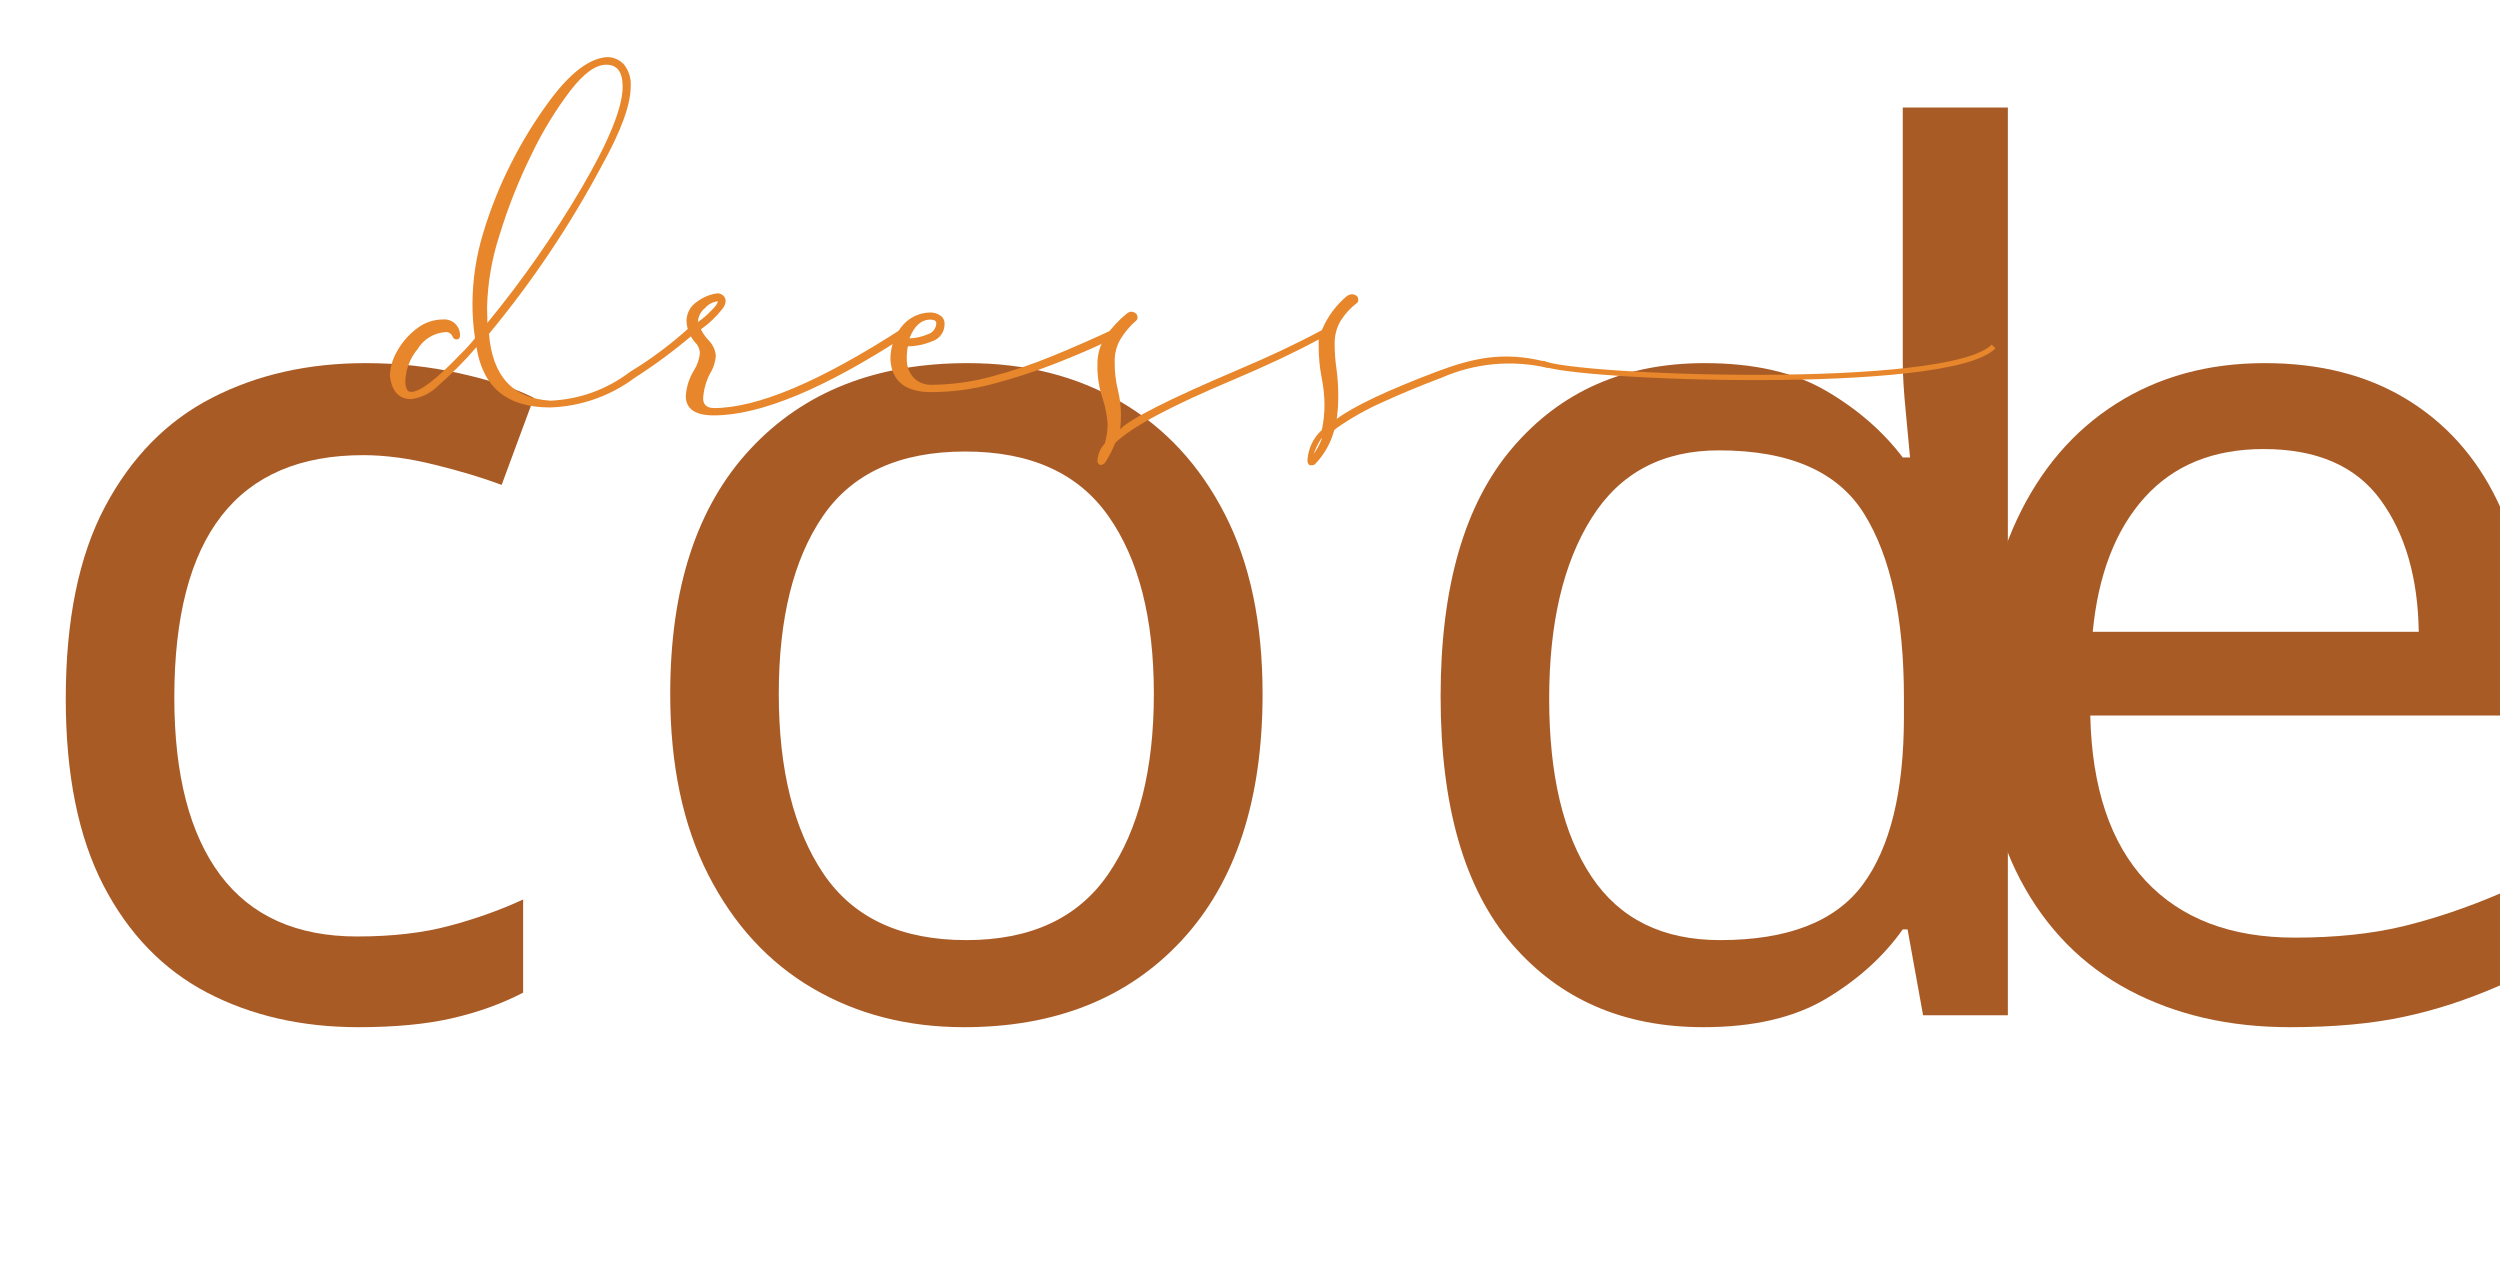
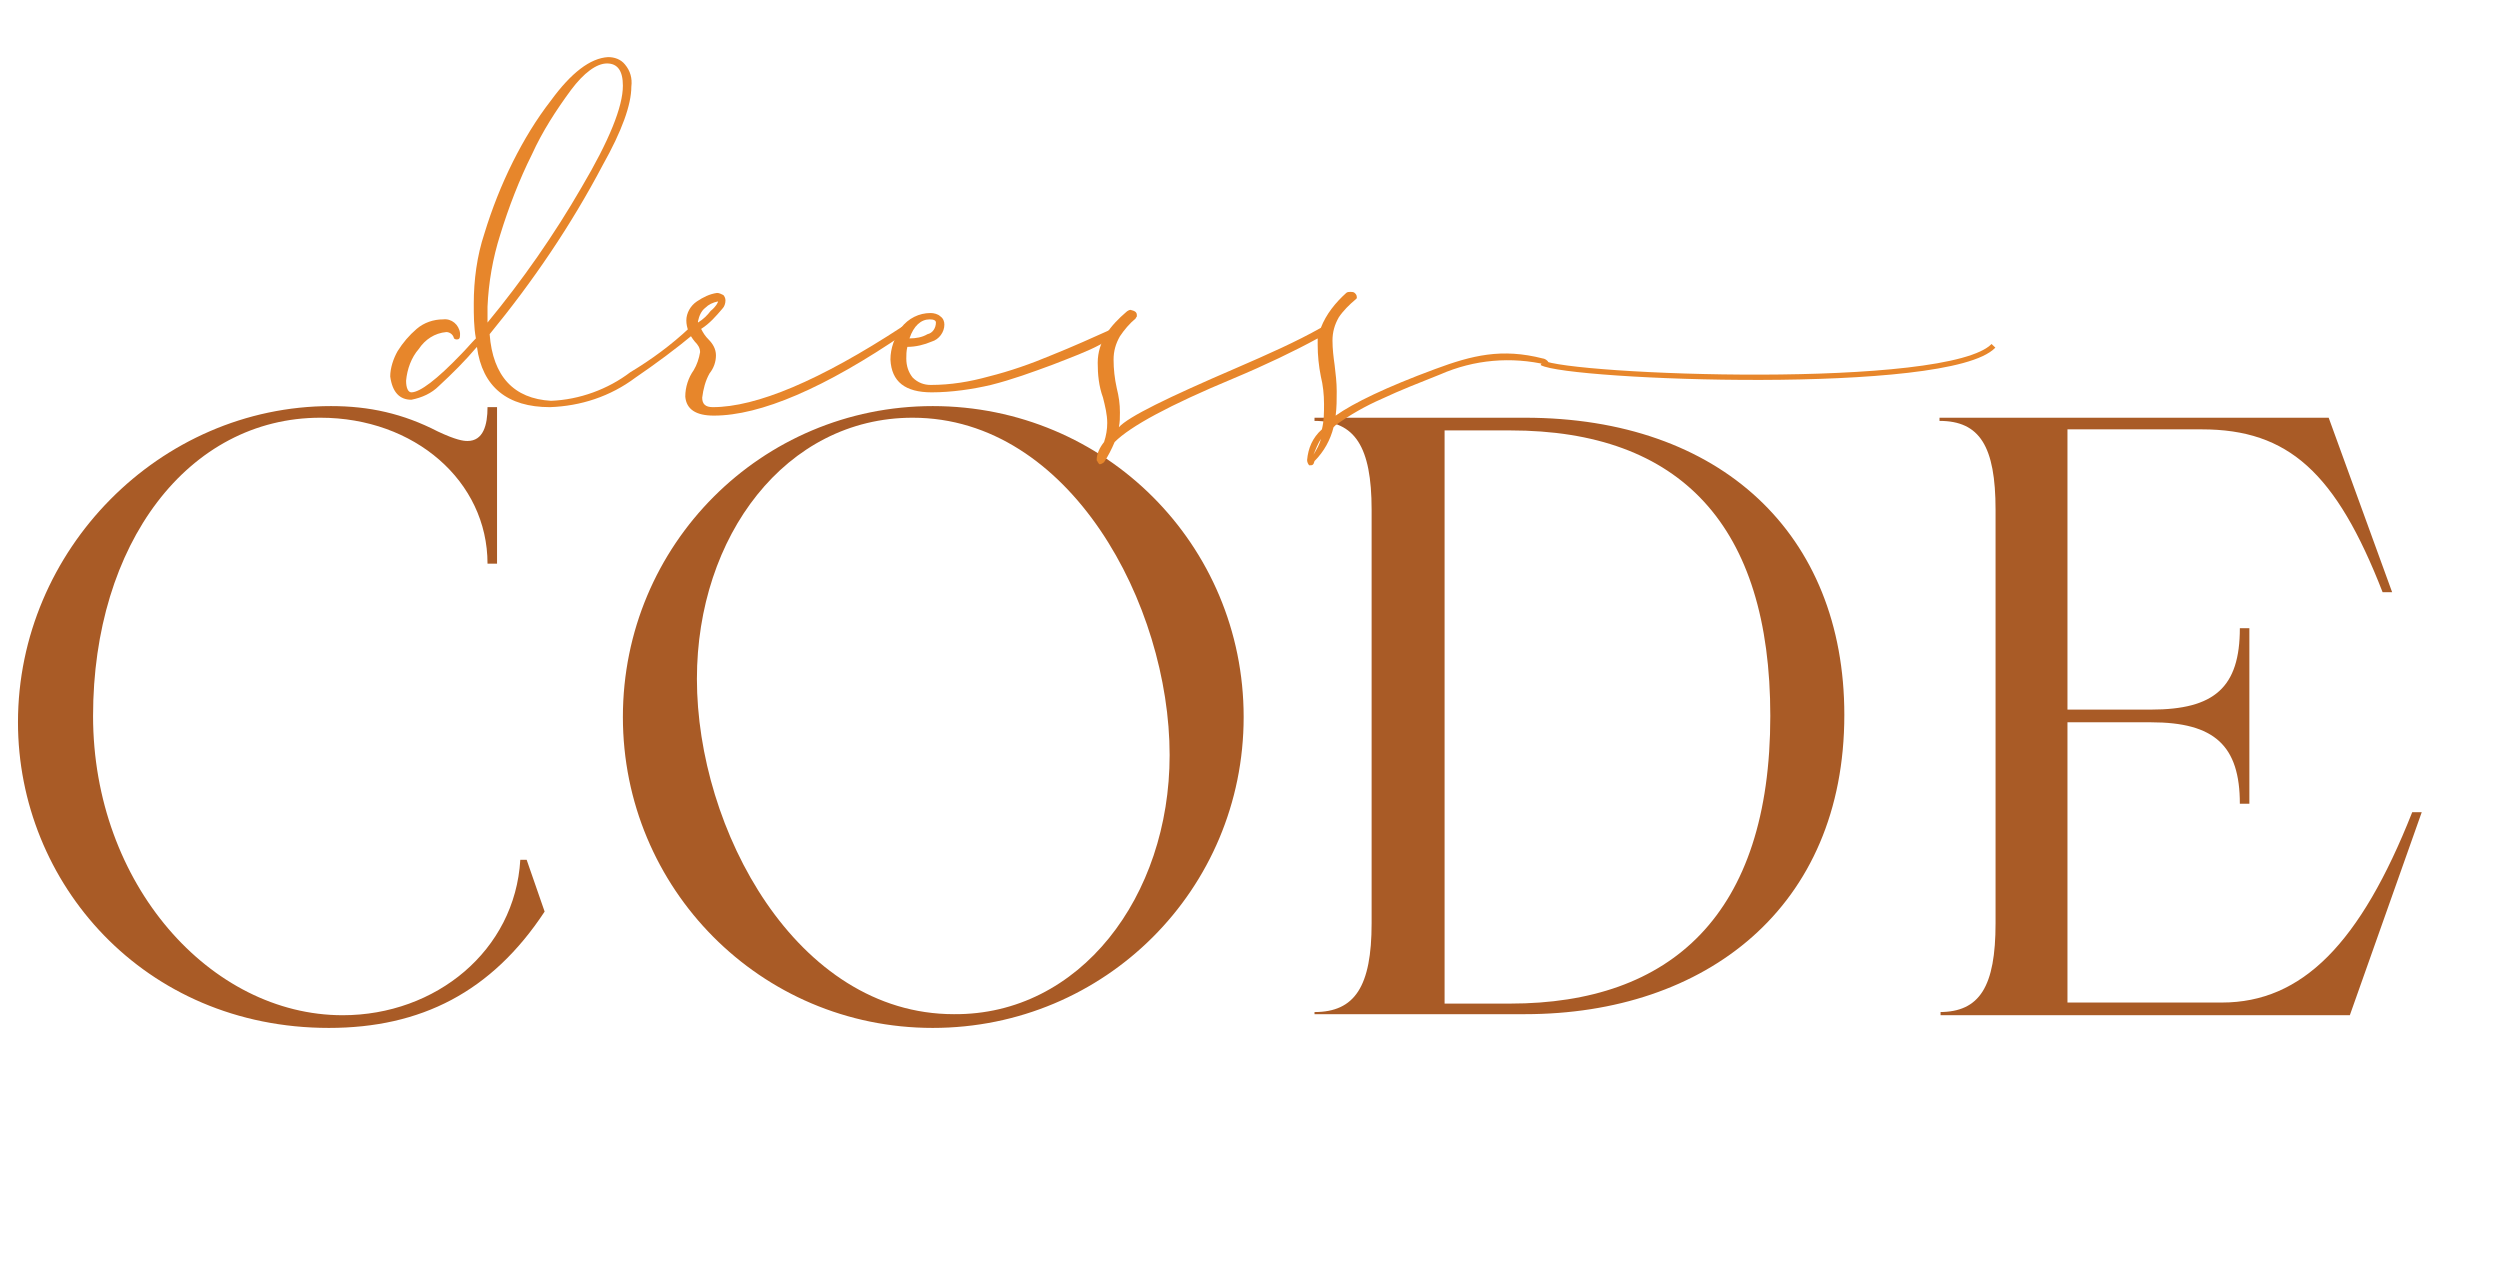
- <svg xmlns="http://www.w3.org/2000/svg" viewBox="0 0 236.41 120.63">
-   <defs>
-     <style>.cls-1{font-size:112.95px;fill:#a95b26;font-family:Rusillaserif-Regular, Rusilla serif;letter-spacing:0.03em;}.cls-2{letter-spacing:0.04em;}.cls-3{letter-spacing:0.05em;}.cls-4{fill:none;stroke:#e7862b;stroke-miterlimit:10;stroke-width:0.5px;}.cls-5{fill:#e7862b;}</style>
-   </defs>
-   <g id="Layer_2" data-name="Layer 2">
-     <g id="Layer_1-2" data-name="Layer 1">
-       <text class="cls-1" transform="translate(0 96.01)">c<tspan class="cls-2" x="57.16" y="0">od</tspan>
-         <tspan class="cls-3" x="181.18" y="0">e</tspan>
-       </text>
-       <path class="cls-4" d="M145.84,34.33c2.5,1.4,38.51,2.76,42.68-1.57" />
-       <path class="cls-5" d="M52,38.53q-6.06,0-6.94-5.71a35.79,35.79,0,0,1-3.63,3.66,4.34,4.34,0,0,1-2.56,1.26c-1.14,0-1.81-.73-2-2.17a4.84,4.84,0,0,1,.69-2.37,6.72,6.72,0,0,1,1.83-2.11,4,4,0,0,1,2.49-.88,1.48,1.48,0,0,1,1.62,1.51c0,.26-.12.38-.34.38a.4.4,0,0,1-.35-.24.66.66,0,0,0-.72-.45A3.31,3.31,0,0,0,39.5,33a5,5,0,0,0-1.17,3c0,.71.18,1.06.55,1.06q1.26,0,4.67-3.57a16.11,16.11,0,0,0,1.37-1.51,21.14,21.14,0,0,1-.24-3.3,23.08,23.08,0,0,1,1-6.6,39.9,39.9,0,0,1,2.72-6.77A41,41,0,0,1,52,9.49q2.88-3.88,5.36-4.09A2.15,2.15,0,0,1,59,6.09a3,3,0,0,1,.64,2.1q0,2.54-2.68,7.38a95,95,0,0,1-10.72,16q.48,6,5.81,6.32a13.31,13.31,0,0,0,7.52-2.72A36.79,36.79,0,0,0,65.16,31a.32.32,0,0,1,.17-.07c.3,0,.45.11.45.34a.44.44,0,0,1-.14.28A50.39,50.39,0,0,1,60,35.74,14.1,14.1,0,0,1,52,38.53Zm-5.91-8A99.68,99.68,0,0,0,55,17.77q3.88-6.63,3.88-9.58c0-1.38-.51-2.07-1.54-2.07s-2.12.81-3.39,2.43a34.75,34.75,0,0,0-3.71,6.1,50.68,50.68,0,0,0-3,7.57A23.93,23.93,0,0,0,46.06,29Z" />
-       <path class="cls-5" d="M67.5,39.28c-1.72,0-2.6-.58-2.65-1.75A5.2,5.2,0,0,1,65.64,35a3.79,3.79,0,0,0,.55-1.65,1.57,1.57,0,0,0-.48-1,3.21,3.21,0,0,1-.79-2,2.17,2.17,0,0,1,1-1.82,4,4,0,0,1,1.91-.79.81.81,0,0,1,.57.22.69.69,0,0,1,.22.5,1.33,1.33,0,0,1-.34.79,9.31,9.31,0,0,1-2,1.89,4.3,4.3,0,0,0,.69,1,2.38,2.38,0,0,1,.72,1.47,3.66,3.66,0,0,1-.55,1.72,5.94,5.94,0,0,0-.65,2.34c0,.59.34.9,1,.92q6.21,0,17.93-7.59l.14,0c.28,0,.41.15.41.44l-.17.21Q74.13,39.28,67.5,39.28Zm.38-10.79a1.87,1.87,0,0,0-1.21.64A1.81,1.81,0,0,0,66,30.38v.07a7.4,7.4,0,0,0,1.24-1.06C67.67,29,67.88,28.65,67.88,28.49Z" />
-       <path class="cls-5" d="M88.08,37.08q-3.72,0-3.88-3.12a5,5,0,0,1,1-3,3.51,3.51,0,0,1,2.78-1.41,1.69,1.69,0,0,1,.93.28.9.9,0,0,1,.41.79,1.68,1.68,0,0,1-1.17,1.65,6,6,0,0,1-2.3.48,5.39,5.39,0,0,0-.1,1.13,2.57,2.57,0,0,0,.63,1.82,2.27,2.27,0,0,0,1.74.69,22.28,22.28,0,0,0,5.53-.75,46.12,46.12,0,0,0,5.94-2q3-1.23,6-2.64a.72.72,0,0,1,.33.07.29.29,0,0,1,.15.3.35.35,0,0,1,0,.18c0,.07-.07.1-.12.1s-.65.34-1.82.89-2.66,1.18-4.47,1.89a52.4,52.4,0,0,1-5.79,1.88A23,23,0,0,1,88.08,37.08ZM86,32a4.78,4.78,0,0,0,1.71-.38,1.12,1.12,0,0,0,.83-1.06c0-.23-.21-.34-.62-.34C87.09,30.25,86.45,30.84,86,32Z" />
-       <path class="cls-5" d="M123.85,44a.53.53,0,0,1-.21-.48A4.19,4.19,0,0,1,125,40.66a11.47,11.47,0,0,0,.25-2.37,13.35,13.35,0,0,0-.28-2.62,15.56,15.56,0,0,1-.27-3V32.1q-3.37,1.82-8,3.78-9,3.78-11.23,6a11.4,11.4,0,0,1-1,1.92.63.63,0,0,1-.42.17.46.46,0,0,1-.2-.15.28.28,0,0,1-.07-.19,2.49,2.49,0,0,1,.69-1.68,6.71,6.71,0,0,0,.27-1.79,9.33,9.33,0,0,0-.45-2.41,9.4,9.4,0,0,1-.51-3.33,4.55,4.55,0,0,1,.84-2.7,10.34,10.34,0,0,1,1.94-2.07.77.77,0,0,1,.45-.18c.37.07.55.24.55.52a.28.28,0,0,1,0,.15.39.39,0,0,1-.1.16A7.49,7.49,0,0,0,106,32a4,4,0,0,0-.59,2.2,10.55,10.55,0,0,0,.31,2.72,9.59,9.59,0,0,1,.28,2.3,10.82,10.82,0,0,1-.07,1.37Q107.35,39.11,117,35q4.55-1.92,8-3.78a8.35,8.35,0,0,1,2.41-3.26,1.09,1.09,0,0,1,.44-.14.76.76,0,0,1,.38.12.42.42,0,0,1,.21.4.28.28,0,0,1,0,.12,1.13,1.13,0,0,0-.07.15,6.37,6.37,0,0,0-1.59,1.72,4.12,4.12,0,0,0-.57,2.2,16.07,16.07,0,0,0,.17,2.33,18.33,18.33,0,0,1,.17,2.48,15.52,15.52,0,0,1-.14,2.27c1.65-1.22,4.78-2.69,9.38-4.44,3.51-1.32,6.31-1.95,10.24-1a.9.9,0,0,1,.38.17c.07.07.11.1.11.21l-.12.25a16,16,0,0,0-10.09.92q-3,1.14-5.48,2.27a26.15,26.15,0,0,0-4.42,2.48l-.24.2a7.33,7.33,0,0,1-1.82,3.23C124.22,44,124.08,44,123.85,44Zm1.1-2.54a7,7,0,0,0-.73,1.48A6.19,6.19,0,0,0,125,41.48Z" />
+ <svg xmlns="http://www.w3.org/2000/svg" version="1.1" id="Layer_1" x="0px" y="0px" viewBox="0 0 236.4 120.6" style="enable-background:new 0 0 236.4 120.6;" xml:space="preserve">
+   <style type="text/css">
+ 	.st0{enable-background:new    ;}
+ 	.st1{fill:#A95B26;}
+ 	.st2{fill:none;stroke:#E7862B;stroke-width:0.5;stroke-miterlimit:10;}
+ 	.st3{fill:#E7862B;}
+ </style>
+   <g id="Layer_2_1_">
+     <g id="Layer_1-2">
+       <g class="st0">
+         <path class="st1" d="M31.3,38.4c3.6,0,6.8,0.7,10.1,2.4c1.7,0.8,2.4,0.9,2.8,0.9c1.5,0,1.9-1.5,1.9-3.2H47v14.8h-0.9     c0-7.8-6.9-13.8-15.8-13.8c-12.5,0-21.5,11.9-21.5,28.2C8.8,83.6,19.9,96,32.4,96c8.8,0,16.3-6.1,16.8-14.7h0.6l1.7,4.9     c-5,7.6-11.7,11-20.4,11c-17.5,0-29.4-13.7-29.4-28.9C1.7,52,15.1,38.4,31.3,38.4z" />
+       </g>
+       <g class="st0">
+         <path class="st1" d="M88.2,38.4c16.3,0,29.4,13.1,29.4,29.4c0,16.3-13.1,29.4-29.4,29.4S58.9,84,58.9,67.8     C58.9,51.5,72,38.4,88.2,38.4z M110.6,71.4c0-14.2-9.4-31.9-24.3-31.9c-12,0-20.4,11.2-20.4,24.7c0,14.2,9.4,31.7,24.3,31.7     C102.1,96,110.6,84.8,110.6,71.4z" />
+         <path class="st1" d="M124.3,96v-0.3c3.8,0,5.4-2.4,5.4-8.4V48.2c0-6-1.6-8.4-5.4-8.4v-0.3h19.9c18.5,0,30.2,11,30.2,28.1     c0,18.2-13.1,28.3-30.2,28.3H124.3z M136.6,40.7v54.2h6.2c15.2,0,24.6-8.4,24.6-27.2c0-18-8.5-27-24.6-27H136.6z" />
+       </g>
+       <g class="st0">
+         <path class="st1" d="M183.4,95.7c3.8,0,5.3-2.4,5.3-8.4V48.2c0-6-1.5-8.4-5.3-8.4v-0.3h36.8l6,16.5h-0.9     c-4.4-11.3-8.9-15.4-17.1-15.4h-12.7v26.5h7.9c6,0,8.4-2.1,8.4-7.7h0.9V76h-0.9c0-5.5-2.4-7.7-8.4-7.7h-7.9v26.5h14.6     c7.6,0,13.1-5.6,18-18h0.9L222.2,96h-38.7V95.7z" />
+       </g>
+       <path class="st2" d="M145.8,34.3c2.5,1.4,38.5,2.8,42.7-1.6" />
+       <path class="st3" d="M52,38.5c-4,0-6.4-1.9-6.9-5.7c-1.1,1.3-2.3,2.5-3.6,3.7c-0.7,0.7-1.6,1.1-2.6,1.3c-1.1,0-1.8-0.7-2-2.2    c0-0.8,0.3-1.7,0.7-2.4c0.5-0.8,1.1-1.5,1.8-2.1c0.7-0.6,1.6-0.9,2.5-0.9c0.8-0.1,1.5,0.5,1.6,1.3c0,0.1,0,0.1,0,0.2    c0,0.3-0.1,0.4-0.3,0.4c-0.2,0-0.3-0.1-0.3-0.2c-0.1-0.3-0.4-0.5-0.7-0.5c-1.1,0.1-2,0.7-2.6,1.6c-0.7,0.8-1.1,1.9-1.2,3    c0,0.7,0.2,1.1,0.5,1.1c0.8,0,2.4-1.2,4.7-3.6c0.5-0.5,0.9-1,1.4-1.5c-0.2-1.1-0.2-2.2-0.2-3.3c0-2.2,0.3-4.5,1-6.6    c0.7-2.3,1.6-4.6,2.7-6.8c1-2,2.2-4,3.6-5.8c1.9-2.6,3.7-4,5.4-4.1c0.6,0,1.2,0.2,1.6,0.7c0.5,0.6,0.7,1.3,0.6,2.1    c0,1.7-0.9,4.2-2.7,7.4c-3,5.7-6.6,11-10.7,16c0.3,4,2.3,6.1,5.8,6.3c2.7-0.1,5.4-1.1,7.5-2.7c2-1.2,3.9-2.6,5.6-4.2    c0,0,0.1-0.1,0.2-0.1c0.3,0,0.4,0.1,0.4,0.3c0,0.1-0.1,0.2-0.1,0.3c-1.8,1.5-3.7,2.9-5.6,4.2C57.7,37.5,54.9,38.4,52,38.5z     M46.1,30.5c3.3-4,6.3-8.3,8.9-12.8c2.6-4.4,3.9-7.6,3.9-9.6c0-1.4-0.5-2.1-1.5-2.1S55.2,6.9,54,8.5c-1.4,1.9-2.7,3.9-3.7,6.1    c-1.2,2.4-2.2,5-3,7.6c-0.7,2.2-1.1,4.5-1.2,6.8L46.1,30.5z" />
+       <path class="st3" d="M67.5,39.3c-1.7,0-2.6-0.6-2.7-1.8c0-0.9,0.3-1.8,0.8-2.5c0.3-0.5,0.5-1.1,0.6-1.7c0-0.4-0.2-0.7-0.5-1    c-0.5-0.6-0.8-1.3-0.8-2c0-0.7,0.4-1.4,1-1.8c0.6-0.4,1.2-0.7,1.9-0.8c0.2,0,0.4,0.1,0.6,0.2c0.1,0.1,0.2,0.3,0.2,0.5    c0,0.3-0.1,0.6-0.3,0.8c-0.6,0.7-1.2,1.4-2,1.9c0.2,0.4,0.4,0.7,0.7,1c0.4,0.4,0.7,0.9,0.7,1.5c0,0.6-0.2,1.2-0.6,1.7    c-0.4,0.7-0.6,1.5-0.7,2.3c0,0.6,0.3,0.9,1,0.9c4.1,0,10.1-2.5,17.9-7.6h0.1c0.3,0,0.4,0.1,0.4,0.4l-0.2,0.2    C78,36.7,71.9,39.3,67.5,39.3z M67.9,28.5c-0.5,0.1-0.9,0.3-1.2,0.6c-0.4,0.3-0.6,0.8-0.7,1.3v0.1c0.5-0.3,0.9-0.7,1.2-1.1    C67.7,29,67.9,28.6,67.9,28.5z" />
+       <path class="st3" d="M88.1,37.1c-2.5,0-3.8-1-3.9-3.1c0-1.1,0.4-2.1,1-3c0.7-0.9,1.7-1.4,2.8-1.4c0.3,0,0.7,0.1,0.9,0.3    c0.3,0.2,0.4,0.5,0.4,0.8c0,0.7-0.5,1.4-1.2,1.6c-0.7,0.3-1.5,0.5-2.3,0.5c-0.1,0.4-0.1,0.8-0.1,1.1c0,0.7,0.2,1.3,0.6,1.8    c0.5,0.5,1.1,0.7,1.7,0.7c1.9,0,3.7-0.3,5.5-0.8c2-0.5,4-1.2,5.9-2c2-0.8,4-1.7,6-2.6c0.1,0,0.2,0,0.3,0.1    c0.1,0.1,0.2,0.2,0.2,0.3c0,0.1,0,0.1,0,0.2c0,0.1-0.1,0.1-0.1,0.1s-0.7,0.3-1.8,0.9s-2.7,1.2-4.5,1.9c-1.9,0.7-3.8,1.4-5.8,1.9    C92,36.8,90,37.1,88.1,37.1z M86,32c0.6,0,1.2-0.1,1.7-0.4c0.5-0.1,0.8-0.6,0.8-1.1c0-0.2-0.2-0.3-0.6-0.3    C87.1,30.2,86.4,30.8,86,32z" />
+       <path class="st3" d="M123.8,44c-0.1-0.1-0.2-0.3-0.2-0.5c0.1-1.1,0.5-2.1,1.4-2.9c0.2-0.8,0.2-1.6,0.2-2.4c0-0.9-0.1-1.8-0.3-2.6    c-0.2-1-0.3-2-0.3-3v-0.6c-2.2,1.2-4.9,2.5-8,3.8c-6,2.5-9.7,4.5-11.2,6c-0.3,0.7-0.6,1.3-1,1.9c-0.1,0.1-0.3,0.2-0.4,0.2    c-0.1,0-0.1-0.1-0.2-0.2c0-0.1-0.1-0.1-0.1-0.2c0-0.6,0.3-1.2,0.7-1.7c0.2-0.6,0.3-1.2,0.3-1.8c0-0.8-0.2-1.6-0.4-2.4    c-0.4-1.1-0.5-2.2-0.5-3.3c0-1,0.3-1.9,0.8-2.7c0.5-0.8,1.2-1.5,1.9-2.1c0.1-0.1,0.3-0.2,0.4-0.2c0.4,0.1,0.6,0.2,0.6,0.5    c0,0,0,0.1,0,0.1c0,0.1-0.1,0.1-0.1,0.2c-0.6,0.5-1.1,1.1-1.5,1.7c-0.4,0.7-0.6,1.4-0.6,2.2c0,0.9,0.1,1.8,0.3,2.7    c0.2,0.8,0.3,1.5,0.3,2.3c0,0.5,0,0.9-0.1,1.4c0.9-1,4.6-2.8,11.1-5.6c3-1.3,5.7-2.5,8-3.8c0.5-1.3,1.4-2.4,2.4-3.3    c0.1-0.1,0.3-0.1,0.4-0.1c0.1,0,0.3,0,0.4,0.1c0.1,0.1,0.2,0.2,0.2,0.4c0,0,0,0.1,0,0.1c0,0-0.1,0.1-0.1,0.1    c-0.6,0.5-1.2,1.1-1.6,1.7c-0.4,0.7-0.6,1.4-0.6,2.2c0,0.8,0.1,1.6,0.2,2.3c0.1,0.8,0.2,1.7,0.2,2.5c0,0.8,0,1.5-0.1,2.3    c1.7-1.2,4.8-2.7,9.4-4.4c3.5-1.3,6.3-2,10.2-1c0.1,0,0.3,0.1,0.4,0.2c0.1,0.1,0.1,0.1,0.1,0.2l-0.1,0.2    c-3.4-0.8-6.9-0.5-10.1,0.9c-2,0.8-3.8,1.5-5.5,2.3c-1.6,0.7-3,1.5-4.4,2.5l-0.2,0.2c-0.3,1.2-0.9,2.3-1.8,3.2    C124.2,44,124.1,44,123.8,44z M124.9,41.5c-0.3,0.5-0.5,1-0.7,1.5C124.5,42.5,124.8,42,124.9,41.5L124.9,41.5z" />
    </g>
  </g>
</svg>
